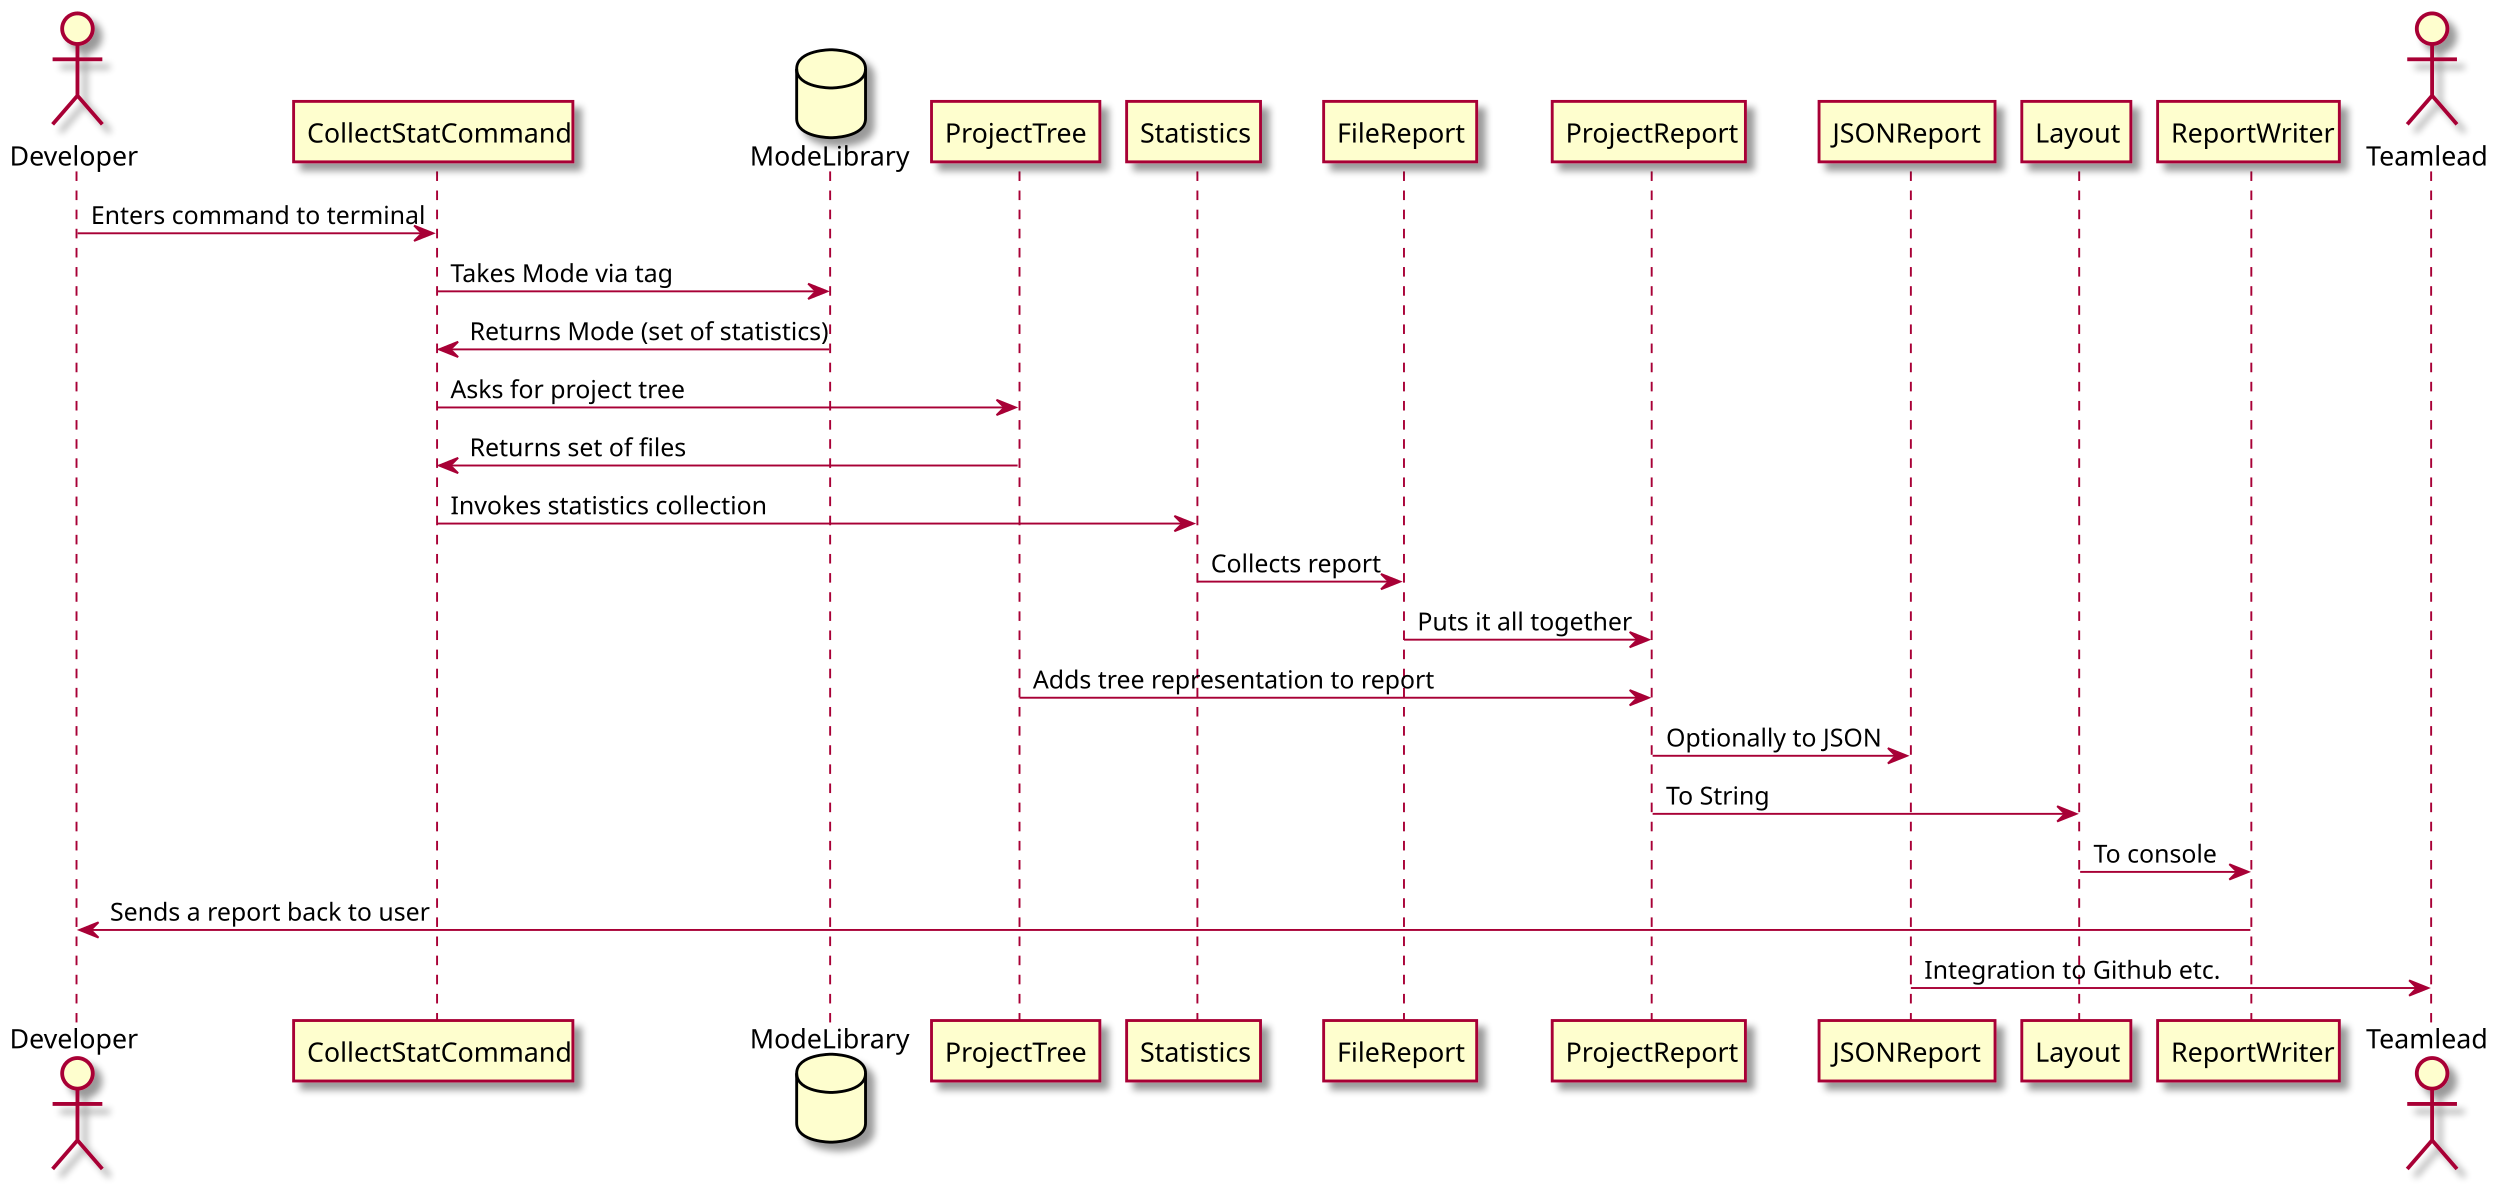
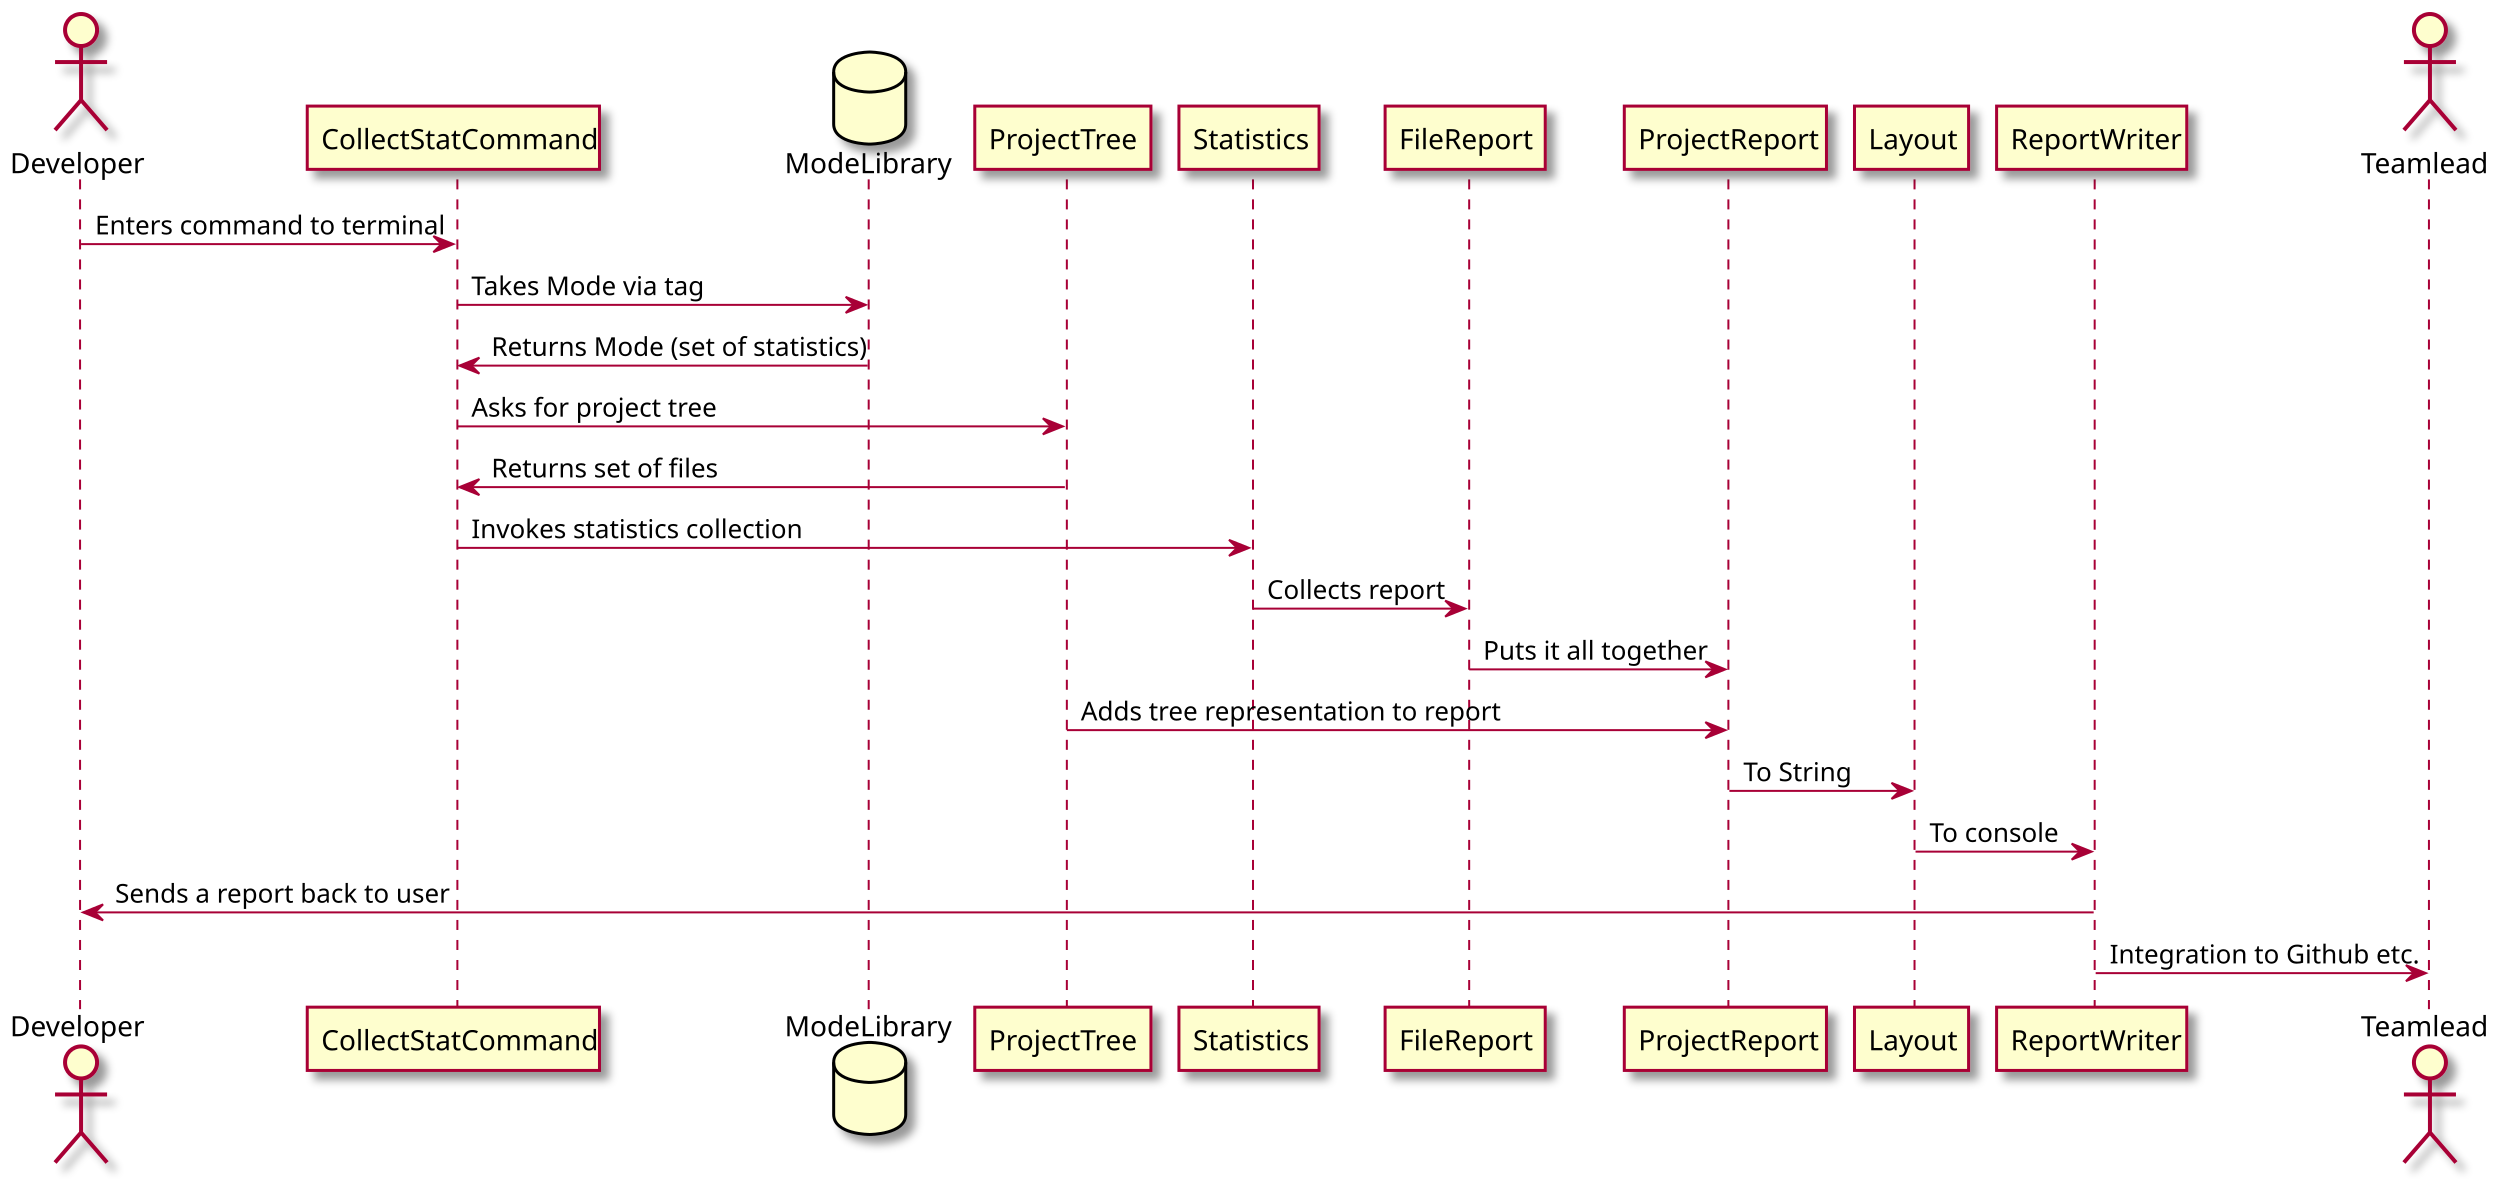
- <svg xmlns="http://www.w3.org/2000/svg" contentScriptType="application/ecmascript" contentStyleType="text/css" height="620px" preserveAspectRatio="none" style="width:1307px;height:620px;" version="1.1" viewBox="0 0 1307 620" width="1307px" zoomAndPan="magnify">
+ <svg xmlns="http://www.w3.org/2000/svg" contentScriptType="application/ecmascript" contentStyleType="text/css" height="589px" preserveAspectRatio="none" style="width:1249px;height:589px;" version="1.1" viewBox="0 0 1249 589" width="1249px" zoomAndPan="magnify">
  <defs>
-     <filter height="300%" id="flucpvb5uu9b4" width="300%" x="-1" y="-1">
+     <filter height="300%" id="f1ac6537dnxcq5" width="300%" x="-1" y="-1">
      <feGaussianBlur result="blurOut" stdDeviation="2.0" />
      <feColorMatrix in="blurOut" result="blurOut2" type="matrix" values="0 0 0 0 0 0 0 0 0 0 0 0 0 0 0 0 0 0 .4 0" />
      <feOffset dx="4.0" dy="4.0" in="blurOut2" result="blurOut3" />
      <feBlend in="SourceGraphic" in2="blurOut3" mode="normal" />
    </filter>
  </defs>
  <g>
-     <line style="stroke:#A80036;stroke-width:1.0;stroke-dasharray:5.0,5.0;" x1="40" x2="40" y1="89.609" y2="534.531" />
-     <line style="stroke:#A80036;stroke-width:1.0;stroke-dasharray:5.0,5.0;" x1="228.5" x2="228.5" y1="89.609" y2="534.531" />
-     <line style="stroke:#A80036;stroke-width:1.0;stroke-dasharray:5.0,5.0;" x1="434" x2="434" y1="89.609" y2="534.531" />
-     <line style="stroke:#A80036;stroke-width:1.0;stroke-dasharray:5.0,5.0;" x1="533" x2="533" y1="89.609" y2="534.531" />
-     <line style="stroke:#A80036;stroke-width:1.0;stroke-dasharray:5.0,5.0;" x1="626" x2="626" y1="89.609" y2="534.531" />
-     <line style="stroke:#A80036;stroke-width:1.0;stroke-dasharray:5.0,5.0;" x1="734" x2="734" y1="89.609" y2="534.531" />
-     <line style="stroke:#A80036;stroke-width:1.0;stroke-dasharray:5.0,5.0;" x1="863.5" x2="863.5" y1="89.609" y2="534.531" />
-     <line style="stroke:#A80036;stroke-width:1.0;stroke-dasharray:5.0,5.0;" x1="999" x2="999" y1="89.609" y2="534.531" />
-     <line style="stroke:#A80036;stroke-width:1.0;stroke-dasharray:5.0,5.0;" x1="1087" x2="1087" y1="89.609" y2="534.531" />
-     <line style="stroke:#A80036;stroke-width:1.0;stroke-dasharray:5.0,5.0;" x1="1177" x2="1177" y1="89.609" y2="534.531" />
-     <line style="stroke:#A80036;stroke-width:1.0;stroke-dasharray:5.0,5.0;" x1="1271" x2="1271" y1="89.609" y2="534.531" />
+     <line style="stroke:#A80036;stroke-width:1.0;stroke-dasharray:5.0,5.0;" x1="40" x2="40" y1="89.609" y2="504.18" />
+     <line style="stroke:#A80036;stroke-width:1.0;stroke-dasharray:5.0,5.0;" x1="228.5" x2="228.5" y1="89.609" y2="504.18" />
+     <line style="stroke:#A80036;stroke-width:1.0;stroke-dasharray:5.0,5.0;" x1="434" x2="434" y1="89.609" y2="504.18" />
+     <line style="stroke:#A80036;stroke-width:1.0;stroke-dasharray:5.0,5.0;" x1="533" x2="533" y1="89.609" y2="504.18" />
+     <line style="stroke:#A80036;stroke-width:1.0;stroke-dasharray:5.0,5.0;" x1="626" x2="626" y1="89.609" y2="504.18" />
+     <line style="stroke:#A80036;stroke-width:1.0;stroke-dasharray:5.0,5.0;" x1="734" x2="734" y1="89.609" y2="504.18" />
+     <line style="stroke:#A80036;stroke-width:1.0;stroke-dasharray:5.0,5.0;" x1="863.5" x2="863.5" y1="89.609" y2="504.18" />
+     <line style="stroke:#A80036;stroke-width:1.0;stroke-dasharray:5.0,5.0;" x1="956.5" x2="956.5" y1="89.609" y2="504.18" />
+     <line style="stroke:#A80036;stroke-width:1.0;stroke-dasharray:5.0,5.0;" x1="1046.5" x2="1046.5" y1="89.609" y2="504.18" />
+     <line style="stroke:#A80036;stroke-width:1.0;stroke-dasharray:5.0,5.0;" x1="1213.5" x2="1213.5" y1="89.609" y2="504.18" />
    <text fill="#000000" font-family="sans-serif" font-size="14" lengthAdjust="spacing" textLength="65" x="5" y="86.533">Developer</text>
-     <ellipse cx="40.5" cy="15" fill="#FEFECE" filter="url(#flucpvb5uu9b4)" rx="8" ry="8" style="stroke:#A80036;stroke-width:2.0;" />
-     <path d="M40.5,23 L40.5,50 M27.5,31 L53.5,31 M40.5,50 L27.5,65 M40.5,50 L53.5,65 " fill="none" filter="url(#flucpvb5uu9b4)" style="stroke:#A80036;stroke-width:2.0;" />
-     <text fill="#000000" font-family="sans-serif" font-size="14" lengthAdjust="spacing" textLength="65" x="5" y="548.064">Developer</text>
-     <ellipse cx="40.5" cy="561.141" fill="#FEFECE" filter="url(#flucpvb5uu9b4)" rx="8" ry="8" style="stroke:#A80036;stroke-width:2.0;" />
-     <path d="M40.5,569.141 L40.5,596.141 M27.5,577.141 L53.5,577.141 M40.5,596.141 L27.5,611.141 M40.5,596.141 L53.5,611.141 " fill="none" filter="url(#flucpvb5uu9b4)" style="stroke:#A80036;stroke-width:2.0;" />
-     <rect fill="#FEFECE" filter="url(#flucpvb5uu9b4)" height="31.609" style="stroke:#A80036;stroke-width:1.5;" width="146" x="153.5" y="53" />
+     <ellipse cx="40.5" cy="15" fill="#FEFECE" filter="url(#f1ac6537dnxcq5)" rx="8" ry="8" style="stroke:#A80036;stroke-width:2.0;" />
+     <path d="M40.5,23 L40.5,50 M27.5,31 L53.5,31 M40.5,50 L27.5,65 M40.5,50 L53.5,65 " fill="none" filter="url(#f1ac6537dnxcq5)" style="stroke:#A80036;stroke-width:2.0;" />
+     <text fill="#000000" font-family="sans-serif" font-size="14" lengthAdjust="spacing" textLength="65" x="5" y="517.713">Developer</text>
+     <ellipse cx="40.5" cy="530.789" fill="#FEFECE" filter="url(#f1ac6537dnxcq5)" rx="8" ry="8" style="stroke:#A80036;stroke-width:2.0;" />
+     <path d="M40.5,538.789 L40.5,565.789 M27.5,546.789 L53.5,546.789 M40.5,565.789 L27.5,580.789 M40.5,565.789 L53.5,580.789 " fill="none" filter="url(#f1ac6537dnxcq5)" style="stroke:#A80036;stroke-width:2.0;" />
+     <rect fill="#FEFECE" filter="url(#f1ac6537dnxcq5)" height="31.609" style="stroke:#A80036;stroke-width:1.5;" width="146" x="153.5" y="53" />
    <text fill="#000000" font-family="sans-serif" font-size="14" lengthAdjust="spacing" textLength="132" x="160.5" y="74.533">CollectStatCommand</text>
-     <rect fill="#FEFECE" filter="url(#flucpvb5uu9b4)" height="31.609" style="stroke:#A80036;stroke-width:1.5;" width="146" x="153.5" y="533.531" />
-     <text fill="#000000" font-family="sans-serif" font-size="14" lengthAdjust="spacing" textLength="132" x="160.5" y="555.064">CollectStatCommand</text>
+     <rect fill="#FEFECE" filter="url(#f1ac6537dnxcq5)" height="31.609" style="stroke:#A80036;stroke-width:1.5;" width="146" x="153.5" y="503.18" />
+     <text fill="#000000" font-family="sans-serif" font-size="14" lengthAdjust="spacing" textLength="132" x="160.5" y="524.713">CollectStatCommand</text>
    <text fill="#000000" font-family="sans-serif" font-size="14" lengthAdjust="spacing" textLength="79" x="392" y="86.533">ModeLibrary</text>
-     <path d="M416.5,36 C416.5,26 434.5,26 434.5,26 C434.5,26 452.5,26 452.5,36 L452.5,62 C452.5,72 434.5,72 434.5,72 C434.5,72 416.5,72 416.5,62 L416.5,36 " fill="#FEFECE" filter="url(#flucpvb5uu9b4)" style="stroke:#000000;stroke-width:1.5;" />
+     <path d="M416.5,36 C416.5,26 434.5,26 434.5,26 C434.5,26 452.5,26 452.5,36 L452.5,62 C452.5,72 434.5,72 434.5,72 C434.5,72 416.5,72 416.5,62 L416.5,36 " fill="#FEFECE" filter="url(#f1ac6537dnxcq5)" style="stroke:#000000;stroke-width:1.5;" />
    <path d="M416.5,36 C416.5,46 434.5,46 434.5,46 C434.5,46 452.5,46 452.5,36 " fill="none" style="stroke:#000000;stroke-width:1.5;" />
-     <text fill="#000000" font-family="sans-serif" font-size="14" lengthAdjust="spacing" textLength="79" x="392" y="548.064">ModeLibrary</text>
-     <path d="M416.5,561.141 C416.5,551.141 434.5,551.141 434.5,551.141 C434.5,551.141 452.5,551.141 452.5,561.141 L452.5,587.141 C452.5,597.141 434.5,597.141 434.5,597.141 C434.5,597.141 416.5,597.141 416.5,587.141 L416.5,561.141 " fill="#FEFECE" filter="url(#flucpvb5uu9b4)" style="stroke:#000000;stroke-width:1.5;" />
-     <path d="M416.5,561.141 C416.5,571.141 434.5,571.141 434.5,571.141 C434.5,571.141 452.5,571.141 452.5,561.141 " fill="none" style="stroke:#000000;stroke-width:1.5;" />
-     <rect fill="#FEFECE" filter="url(#flucpvb5uu9b4)" height="31.609" style="stroke:#A80036;stroke-width:1.5;" width="88" x="487" y="53" />
+     <text fill="#000000" font-family="sans-serif" font-size="14" lengthAdjust="spacing" textLength="79" x="392" y="517.713">ModeLibrary</text>
+     <path d="M416.5,530.789 C416.5,520.789 434.5,520.789 434.5,520.789 C434.5,520.789 452.5,520.789 452.5,530.789 L452.5,556.789 C452.5,566.789 434.5,566.789 434.5,566.789 C434.5,566.789 416.5,566.789 416.5,556.789 L416.5,530.789 " fill="#FEFECE" filter="url(#f1ac6537dnxcq5)" style="stroke:#000000;stroke-width:1.5;" />
+     <path d="M416.5,530.789 C416.5,540.789 434.5,540.789 434.5,540.789 C434.5,540.789 452.5,540.789 452.5,530.789 " fill="none" style="stroke:#000000;stroke-width:1.5;" />
+     <rect fill="#FEFECE" filter="url(#f1ac6537dnxcq5)" height="31.609" style="stroke:#A80036;stroke-width:1.5;" width="88" x="487" y="53" />
    <text fill="#000000" font-family="sans-serif" font-size="14" lengthAdjust="spacing" textLength="74" x="494" y="74.533">ProjectTree</text>
-     <rect fill="#FEFECE" filter="url(#flucpvb5uu9b4)" height="31.609" style="stroke:#A80036;stroke-width:1.5;" width="88" x="487" y="533.531" />
-     <text fill="#000000" font-family="sans-serif" font-size="14" lengthAdjust="spacing" textLength="74" x="494" y="555.064">ProjectTree</text>
-     <rect fill="#FEFECE" filter="url(#flucpvb5uu9b4)" height="31.609" style="stroke:#A80036;stroke-width:1.5;" width="70" x="589" y="53" />
+     <rect fill="#FEFECE" filter="url(#f1ac6537dnxcq5)" height="31.609" style="stroke:#A80036;stroke-width:1.5;" width="88" x="487" y="503.18" />
+     <text fill="#000000" font-family="sans-serif" font-size="14" lengthAdjust="spacing" textLength="74" x="494" y="524.713">ProjectTree</text>
+     <rect fill="#FEFECE" filter="url(#f1ac6537dnxcq5)" height="31.609" style="stroke:#A80036;stroke-width:1.5;" width="70" x="589" y="53" />
    <text fill="#000000" font-family="sans-serif" font-size="14" lengthAdjust="spacing" textLength="56" x="596" y="74.533">Statistics</text>
-     <rect fill="#FEFECE" filter="url(#flucpvb5uu9b4)" height="31.609" style="stroke:#A80036;stroke-width:1.5;" width="70" x="589" y="533.531" />
-     <text fill="#000000" font-family="sans-serif" font-size="14" lengthAdjust="spacing" textLength="56" x="596" y="555.064">Statistics</text>
-     <rect fill="#FEFECE" filter="url(#flucpvb5uu9b4)" height="31.609" style="stroke:#A80036;stroke-width:1.5;" width="80" x="692" y="53" />
+     <rect fill="#FEFECE" filter="url(#f1ac6537dnxcq5)" height="31.609" style="stroke:#A80036;stroke-width:1.5;" width="70" x="589" y="503.18" />
+     <text fill="#000000" font-family="sans-serif" font-size="14" lengthAdjust="spacing" textLength="56" x="596" y="524.713">Statistics</text>
+     <rect fill="#FEFECE" filter="url(#f1ac6537dnxcq5)" height="31.609" style="stroke:#A80036;stroke-width:1.5;" width="80" x="692" y="53" />
    <text fill="#000000" font-family="sans-serif" font-size="14" lengthAdjust="spacing" textLength="66" x="699" y="74.533">FileReport</text>
-     <rect fill="#FEFECE" filter="url(#flucpvb5uu9b4)" height="31.609" style="stroke:#A80036;stroke-width:1.5;" width="80" x="692" y="533.531" />
-     <text fill="#000000" font-family="sans-serif" font-size="14" lengthAdjust="spacing" textLength="66" x="699" y="555.064">FileReport</text>
-     <rect fill="#FEFECE" filter="url(#flucpvb5uu9b4)" height="31.609" style="stroke:#A80036;stroke-width:1.5;" width="101" x="811.5" y="53" />
+     <rect fill="#FEFECE" filter="url(#f1ac6537dnxcq5)" height="31.609" style="stroke:#A80036;stroke-width:1.5;" width="80" x="692" y="503.18" />
+     <text fill="#000000" font-family="sans-serif" font-size="14" lengthAdjust="spacing" textLength="66" x="699" y="524.713">FileReport</text>
+     <rect fill="#FEFECE" filter="url(#f1ac6537dnxcq5)" height="31.609" style="stroke:#A80036;stroke-width:1.5;" width="101" x="811.5" y="53" />
    <text fill="#000000" font-family="sans-serif" font-size="14" lengthAdjust="spacing" textLength="87" x="818.5" y="74.533">ProjectReport</text>
-     <rect fill="#FEFECE" filter="url(#flucpvb5uu9b4)" height="31.609" style="stroke:#A80036;stroke-width:1.5;" width="101" x="811.5" y="533.531" />
-     <text fill="#000000" font-family="sans-serif" font-size="14" lengthAdjust="spacing" textLength="87" x="818.5" y="555.064">ProjectReport</text>
-     <rect fill="#FEFECE" filter="url(#flucpvb5uu9b4)" height="31.609" style="stroke:#A80036;stroke-width:1.5;" width="92" x="951" y="53" />
-     <text fill="#000000" font-family="sans-serif" font-size="14" lengthAdjust="spacing" textLength="78" x="958" y="74.533">JSONReport</text>
-     <rect fill="#FEFECE" filter="url(#flucpvb5uu9b4)" height="31.609" style="stroke:#A80036;stroke-width:1.5;" width="92" x="951" y="533.531" />
-     <text fill="#000000" font-family="sans-serif" font-size="14" lengthAdjust="spacing" textLength="78" x="958" y="555.064">JSONReport</text>
-     <rect fill="#FEFECE" filter="url(#flucpvb5uu9b4)" height="31.609" style="stroke:#A80036;stroke-width:1.5;" width="57" x="1057" y="53" />
-     <text fill="#000000" font-family="sans-serif" font-size="14" lengthAdjust="spacing" textLength="43" x="1064" y="74.533">Layout</text>
-     <rect fill="#FEFECE" filter="url(#flucpvb5uu9b4)" height="31.609" style="stroke:#A80036;stroke-width:1.5;" width="57" x="1057" y="533.531" />
-     <text fill="#000000" font-family="sans-serif" font-size="14" lengthAdjust="spacing" textLength="43" x="1064" y="555.064">Layout</text>
-     <rect fill="#FEFECE" filter="url(#flucpvb5uu9b4)" height="31.609" style="stroke:#A80036;stroke-width:1.5;" width="95" x="1128" y="53" />
-     <text fill="#000000" font-family="sans-serif" font-size="14" lengthAdjust="spacing" textLength="81" x="1135" y="74.533">ReportWriter</text>
-     <rect fill="#FEFECE" filter="url(#flucpvb5uu9b4)" height="31.609" style="stroke:#A80036;stroke-width:1.5;" width="95" x="1128" y="533.531" />
-     <text fill="#000000" font-family="sans-serif" font-size="14" lengthAdjust="spacing" textLength="81" x="1135" y="555.064">ReportWriter</text>
-     <text fill="#000000" font-family="sans-serif" font-size="14" lengthAdjust="spacing" textLength="63" x="1237" y="86.533">Teamlead</text>
-     <ellipse cx="1271.5" cy="15" fill="#FEFECE" filter="url(#flucpvb5uu9b4)" rx="8" ry="8" style="stroke:#A80036;stroke-width:2.0;" />
-     <path d="M1271.5,23 L1271.5,50 M1258.5,31 L1284.5,31 M1271.5,50 L1258.5,65 M1271.5,50 L1284.5,65 " fill="none" filter="url(#flucpvb5uu9b4)" style="stroke:#A80036;stroke-width:2.0;" />
-     <text fill="#000000" font-family="sans-serif" font-size="14" lengthAdjust="spacing" textLength="63" x="1237" y="548.064">Teamlead</text>
-     <ellipse cx="1271.5" cy="561.141" fill="#FEFECE" filter="url(#flucpvb5uu9b4)" rx="8" ry="8" style="stroke:#A80036;stroke-width:2.0;" />
-     <path d="M1271.5,569.141 L1271.5,596.141 M1258.5,577.141 L1284.5,577.141 M1271.5,596.141 L1258.5,611.141 M1271.5,596.141 L1284.5,611.141 " fill="none" filter="url(#flucpvb5uu9b4)" style="stroke:#A80036;stroke-width:2.0;" />
+     <rect fill="#FEFECE" filter="url(#f1ac6537dnxcq5)" height="31.609" style="stroke:#A80036;stroke-width:1.5;" width="101" x="811.5" y="503.18" />
+     <text fill="#000000" font-family="sans-serif" font-size="14" lengthAdjust="spacing" textLength="87" x="818.5" y="524.713">ProjectReport</text>
+     <rect fill="#FEFECE" filter="url(#f1ac6537dnxcq5)" height="31.609" style="stroke:#A80036;stroke-width:1.5;" width="57" x="926.5" y="53" />
+     <text fill="#000000" font-family="sans-serif" font-size="14" lengthAdjust="spacing" textLength="43" x="933.5" y="74.533">Layout</text>
+     <rect fill="#FEFECE" filter="url(#f1ac6537dnxcq5)" height="31.609" style="stroke:#A80036;stroke-width:1.5;" width="57" x="926.5" y="503.18" />
+     <text fill="#000000" font-family="sans-serif" font-size="14" lengthAdjust="spacing" textLength="43" x="933.5" y="524.713">Layout</text>
+     <rect fill="#FEFECE" filter="url(#f1ac6537dnxcq5)" height="31.609" style="stroke:#A80036;stroke-width:1.5;" width="95" x="997.5" y="53" />
+     <text fill="#000000" font-family="sans-serif" font-size="14" lengthAdjust="spacing" textLength="81" x="1004.5" y="74.533">ReportWriter</text>
+     <rect fill="#FEFECE" filter="url(#f1ac6537dnxcq5)" height="31.609" style="stroke:#A80036;stroke-width:1.5;" width="95" x="997.5" y="503.18" />
+     <text fill="#000000" font-family="sans-serif" font-size="14" lengthAdjust="spacing" textLength="81" x="1004.5" y="524.713">ReportWriter</text>
+     <text fill="#000000" font-family="sans-serif" font-size="14" lengthAdjust="spacing" textLength="63" x="1179.5" y="86.533">Teamlead</text>
+     <ellipse cx="1214" cy="15" fill="#FEFECE" filter="url(#f1ac6537dnxcq5)" rx="8" ry="8" style="stroke:#A80036;stroke-width:2.0;" />
+     <path d="M1214,23 L1214,50 M1201,31 L1227,31 M1214,50 L1201,65 M1214,50 L1227,65 " fill="none" filter="url(#f1ac6537dnxcq5)" style="stroke:#A80036;stroke-width:2.0;" />
+     <text fill="#000000" font-family="sans-serif" font-size="14" lengthAdjust="spacing" textLength="63" x="1179.5" y="517.713">Teamlead</text>
+     <ellipse cx="1214" cy="530.789" fill="#FEFECE" filter="url(#f1ac6537dnxcq5)" rx="8" ry="8" style="stroke:#A80036;stroke-width:2.0;" />
+     <path d="M1214,538.789 L1214,565.789 M1201,546.789 L1227,546.789 M1214,565.789 L1201,580.789 M1214,565.789 L1227,580.789 " fill="none" filter="url(#f1ac6537dnxcq5)" style="stroke:#A80036;stroke-width:2.0;" />
    <polygon fill="#A80036" points="216.5,117.961,226.5,121.961,216.5,125.961,220.5,121.961" style="stroke:#A80036;stroke-width:1.0;" />
    <line style="stroke:#A80036;stroke-width:1.0;" x1="40.5" x2="222.5" y1="121.961" y2="121.961" />
    <text fill="#000000" font-family="sans-serif" font-size="13" lengthAdjust="spacing" textLength="164" x="47.5" y="117.105">Enters command to terminal</text>
    <polygon fill="#A80036" points="422.5,148.312,432.5,152.312,422.5,156.312,426.5,152.312" style="stroke:#A80036;stroke-width:1.0;" />
    <line style="stroke:#A80036;stroke-width:1.0;" x1="228.5" x2="428.5" y1="152.312" y2="152.312" />
    <text fill="#000000" font-family="sans-serif" font-size="13" lengthAdjust="spacing" textLength="112" x="235.5" y="147.456">Takes Mode via tag</text>
    <polygon fill="#A80036" points="239.5,178.664,229.5,182.664,239.5,186.664,235.5,182.664" style="stroke:#A80036;stroke-width:1.0;" />
    <line style="stroke:#A80036;stroke-width:1.0;" x1="233.5" x2="433.5" y1="182.664" y2="182.664" />
    <text fill="#000000" font-family="sans-serif" font-size="13" lengthAdjust="spacing" textLength="182" x="245.5" y="177.808">Returns Mode (set of statistics)</text>
    <polygon fill="#A80036" points="521,209.016,531,213.016,521,217.016,525,213.016" style="stroke:#A80036;stroke-width:1.0;" />
    <line style="stroke:#A80036;stroke-width:1.0;" x1="228.5" x2="527" y1="213.016" y2="213.016" />
    <text fill="#000000" font-family="sans-serif" font-size="13" lengthAdjust="spacing" textLength="117" x="235.5" y="208.159">Asks for project tree</text>
    <polygon fill="#A80036" points="239.5,239.367,229.5,243.367,239.5,247.367,235.5,243.367" style="stroke:#A80036;stroke-width:1.0;" />
    <line style="stroke:#A80036;stroke-width:1.0;" x1="233.5" x2="532" y1="243.367" y2="243.367" />
    <text fill="#000000" font-family="sans-serif" font-size="13" lengthAdjust="spacing" textLength="108" x="245.5" y="238.511">Returns set of files</text>
    <polygon fill="#A80036" points="614,269.719,624,273.719,614,277.719,618,273.719" style="stroke:#A80036;stroke-width:1.0;" />
    <line style="stroke:#A80036;stroke-width:1.0;" x1="228.5" x2="620" y1="273.719" y2="273.719" />
    <text fill="#000000" font-family="sans-serif" font-size="13" lengthAdjust="spacing" textLength="159" x="235.5" y="268.862">Invokes statistics collection</text>
    <polygon fill="#A80036" points="722,300.07,732,304.07,722,308.07,726,304.07" style="stroke:#A80036;stroke-width:1.0;" />
    <line style="stroke:#A80036;stroke-width:1.0;" x1="626" x2="728" y1="304.07" y2="304.07" />
    <text fill="#000000" font-family="sans-serif" font-size="13" lengthAdjust="spacing" textLength="84" x="633" y="299.214">Collects report</text>
    <polygon fill="#A80036" points="852,330.422,862,334.422,852,338.422,856,334.422" style="stroke:#A80036;stroke-width:1.0;" />
    <line style="stroke:#A80036;stroke-width:1.0;" x1="734" x2="858" y1="334.422" y2="334.422" />
    <text fill="#000000" font-family="sans-serif" font-size="13" lengthAdjust="spacing" textLength="106" x="741" y="329.565">Puts it all together</text>
    <polygon fill="#A80036" points="852,360.773,862,364.773,852,368.773,856,364.773" style="stroke:#A80036;stroke-width:1.0;" />
    <line style="stroke:#A80036;stroke-width:1.0;" x1="533" x2="858" y1="364.773" y2="364.773" />
    <text fill="#000000" font-family="sans-serif" font-size="13" lengthAdjust="spacing" textLength="194" x="540" y="359.917">Adds tree representation to report</text>
-     <polygon fill="#A80036" points="987,391.125,997,395.125,987,399.125,991,395.125" style="stroke:#A80036;stroke-width:1.0;" />
-     <line style="stroke:#A80036;stroke-width:1.0;" x1="864" x2="993" y1="395.125" y2="395.125" />
-     <text fill="#000000" font-family="sans-serif" font-size="13" lengthAdjust="spacing" textLength="111" x="871" y="390.269">Optionally to JSON</text>
-     <polygon fill="#A80036" points="1075.5,421.477,1085.5,425.477,1075.5,429.477,1079.5,425.477" style="stroke:#A80036;stroke-width:1.0;" />
-     <line style="stroke:#A80036;stroke-width:1.0;" x1="864" x2="1081.5" y1="425.477" y2="425.477" />
-     <text fill="#000000" font-family="sans-serif" font-size="13" lengthAdjust="spacing" textLength="52" x="871" y="420.62">To String</text>
-     <polygon fill="#A80036" points="1165.5,451.828,1175.5,455.828,1165.5,459.828,1169.5,455.828" style="stroke:#A80036;stroke-width:1.0;" />
-     <line style="stroke:#A80036;stroke-width:1.0;" x1="1087.5" x2="1171.5" y1="455.828" y2="455.828" />
-     <text fill="#000000" font-family="sans-serif" font-size="13" lengthAdjust="spacing" textLength="63" x="1094.5" y="450.972">To console</text>
-     <polygon fill="#A80036" points="51.5,482.18,41.5,486.18,51.5,490.18,47.5,486.18" style="stroke:#A80036;stroke-width:1.0;" />
-     <line style="stroke:#A80036;stroke-width:1.0;" x1="45.5" x2="1176.5" y1="486.18" y2="486.18" />
-     <text fill="#000000" font-family="sans-serif" font-size="13" lengthAdjust="spacing" textLength="161" x="57.5" y="481.323">Sends a report back to user</text>
-     <polygon fill="#A80036" points="1259.5,512.531,1269.5,516.531,1259.5,520.531,1263.5,516.531" style="stroke:#A80036;stroke-width:1.0;" />
-     <line style="stroke:#A80036;stroke-width:1.0;" x1="999" x2="1265.5" y1="516.531" y2="516.531" />
-     <text fill="#000000" font-family="sans-serif" font-size="13" lengthAdjust="spacing" textLength="143" x="1006" y="511.675">Integration to Github etc.</text>
+     <polygon fill="#A80036" points="945,391.125,955,395.125,945,399.125,949,395.125" style="stroke:#A80036;stroke-width:1.0;" />
+     <line style="stroke:#A80036;stroke-width:1.0;" x1="864" x2="951" y1="395.125" y2="395.125" />
+     <text fill="#000000" font-family="sans-serif" font-size="13" lengthAdjust="spacing" textLength="52" x="871" y="390.269">To String</text>
+     <polygon fill="#A80036" points="1035,421.477,1045,425.477,1035,429.477,1039,425.477" style="stroke:#A80036;stroke-width:1.0;" />
+     <line style="stroke:#A80036;stroke-width:1.0;" x1="957" x2="1041" y1="425.477" y2="425.477" />
+     <text fill="#000000" font-family="sans-serif" font-size="13" lengthAdjust="spacing" textLength="63" x="964" y="420.62">To console</text>
+     <polygon fill="#A80036" points="51.5,451.828,41.5,455.828,51.5,459.828,47.5,455.828" style="stroke:#A80036;stroke-width:1.0;" />
+     <line style="stroke:#A80036;stroke-width:1.0;" x1="45.5" x2="1046" y1="455.828" y2="455.828" />
+     <text fill="#000000" font-family="sans-serif" font-size="13" lengthAdjust="spacing" textLength="161" x="57.5" y="450.972">Sends a report back to user</text>
+     <polygon fill="#A80036" points="1202,482.18,1212,486.18,1202,490.18,1206,486.18" style="stroke:#A80036;stroke-width:1.0;" />
+     <line style="stroke:#A80036;stroke-width:1.0;" x1="1047" x2="1208" y1="486.18" y2="486.18" />
+     <text fill="#000000" font-family="sans-serif" font-size="13" lengthAdjust="spacing" textLength="143" x="1054" y="481.323">Integration to Github etc.</text>
  </g>
</svg>
